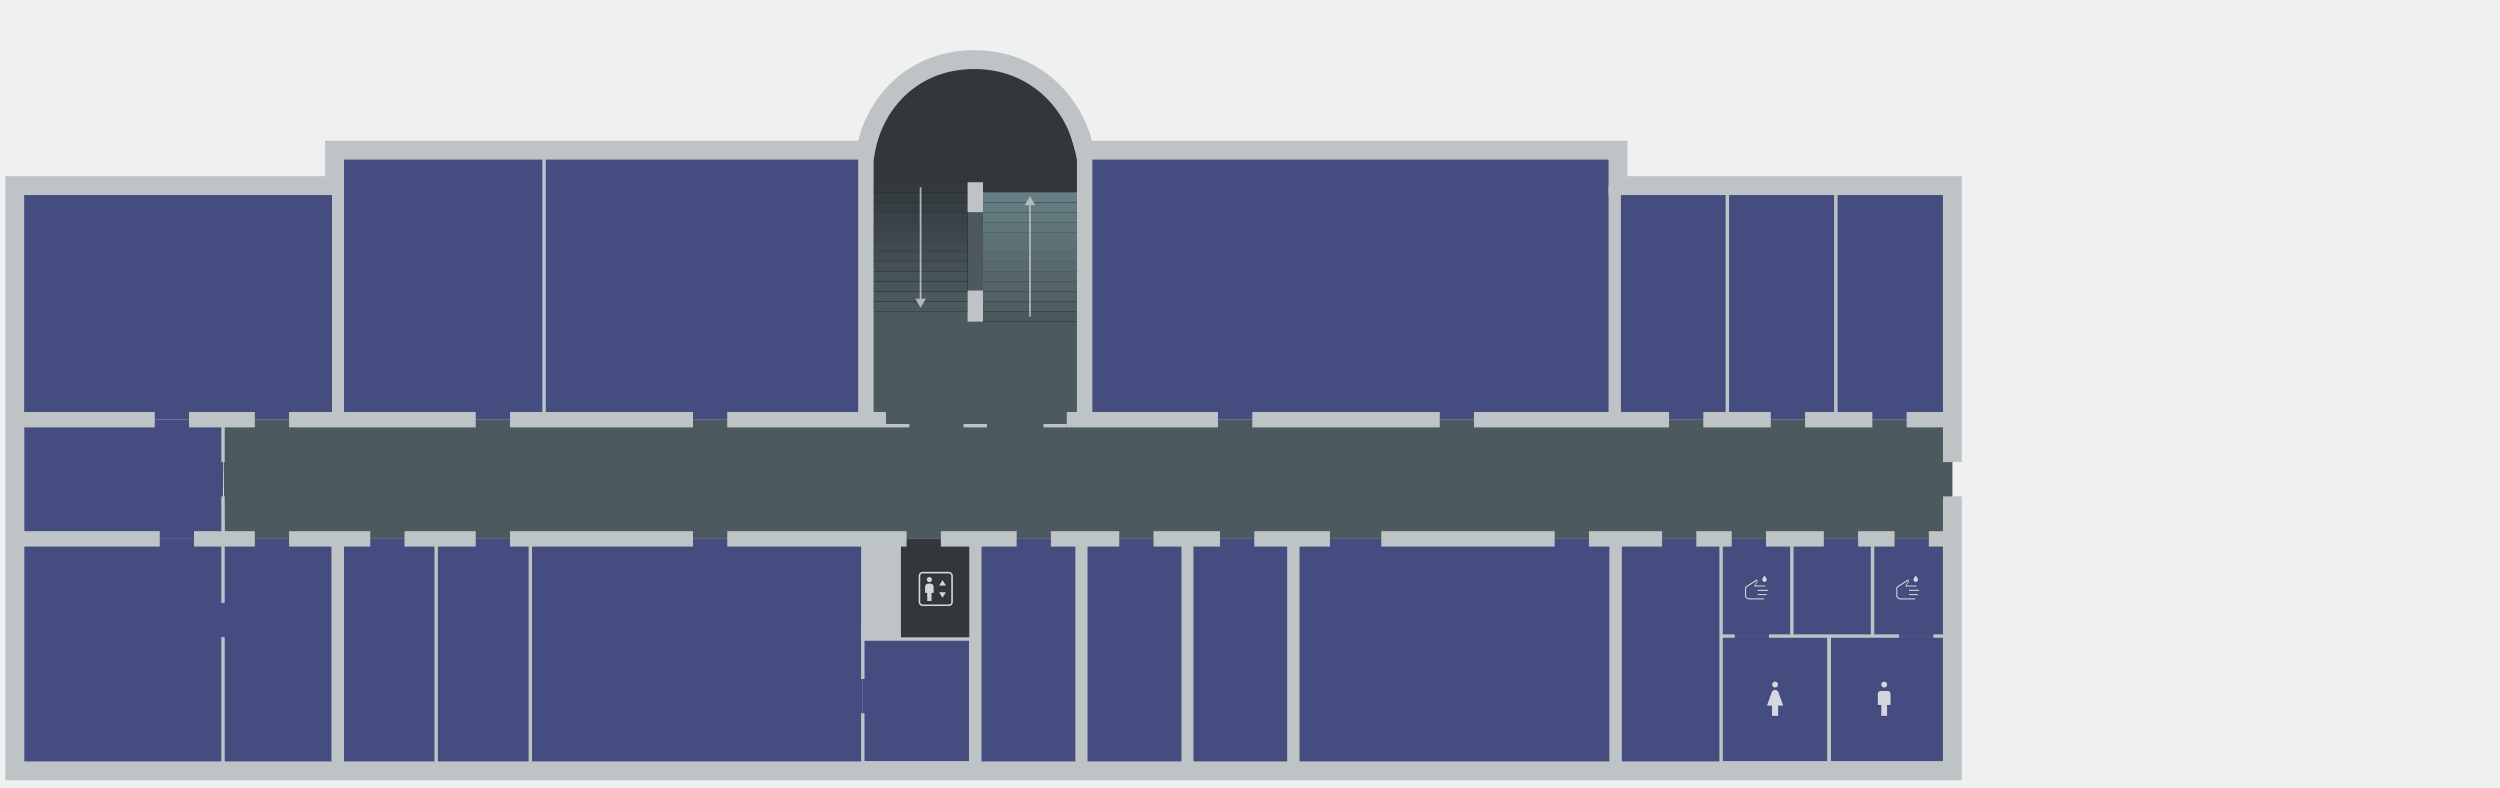
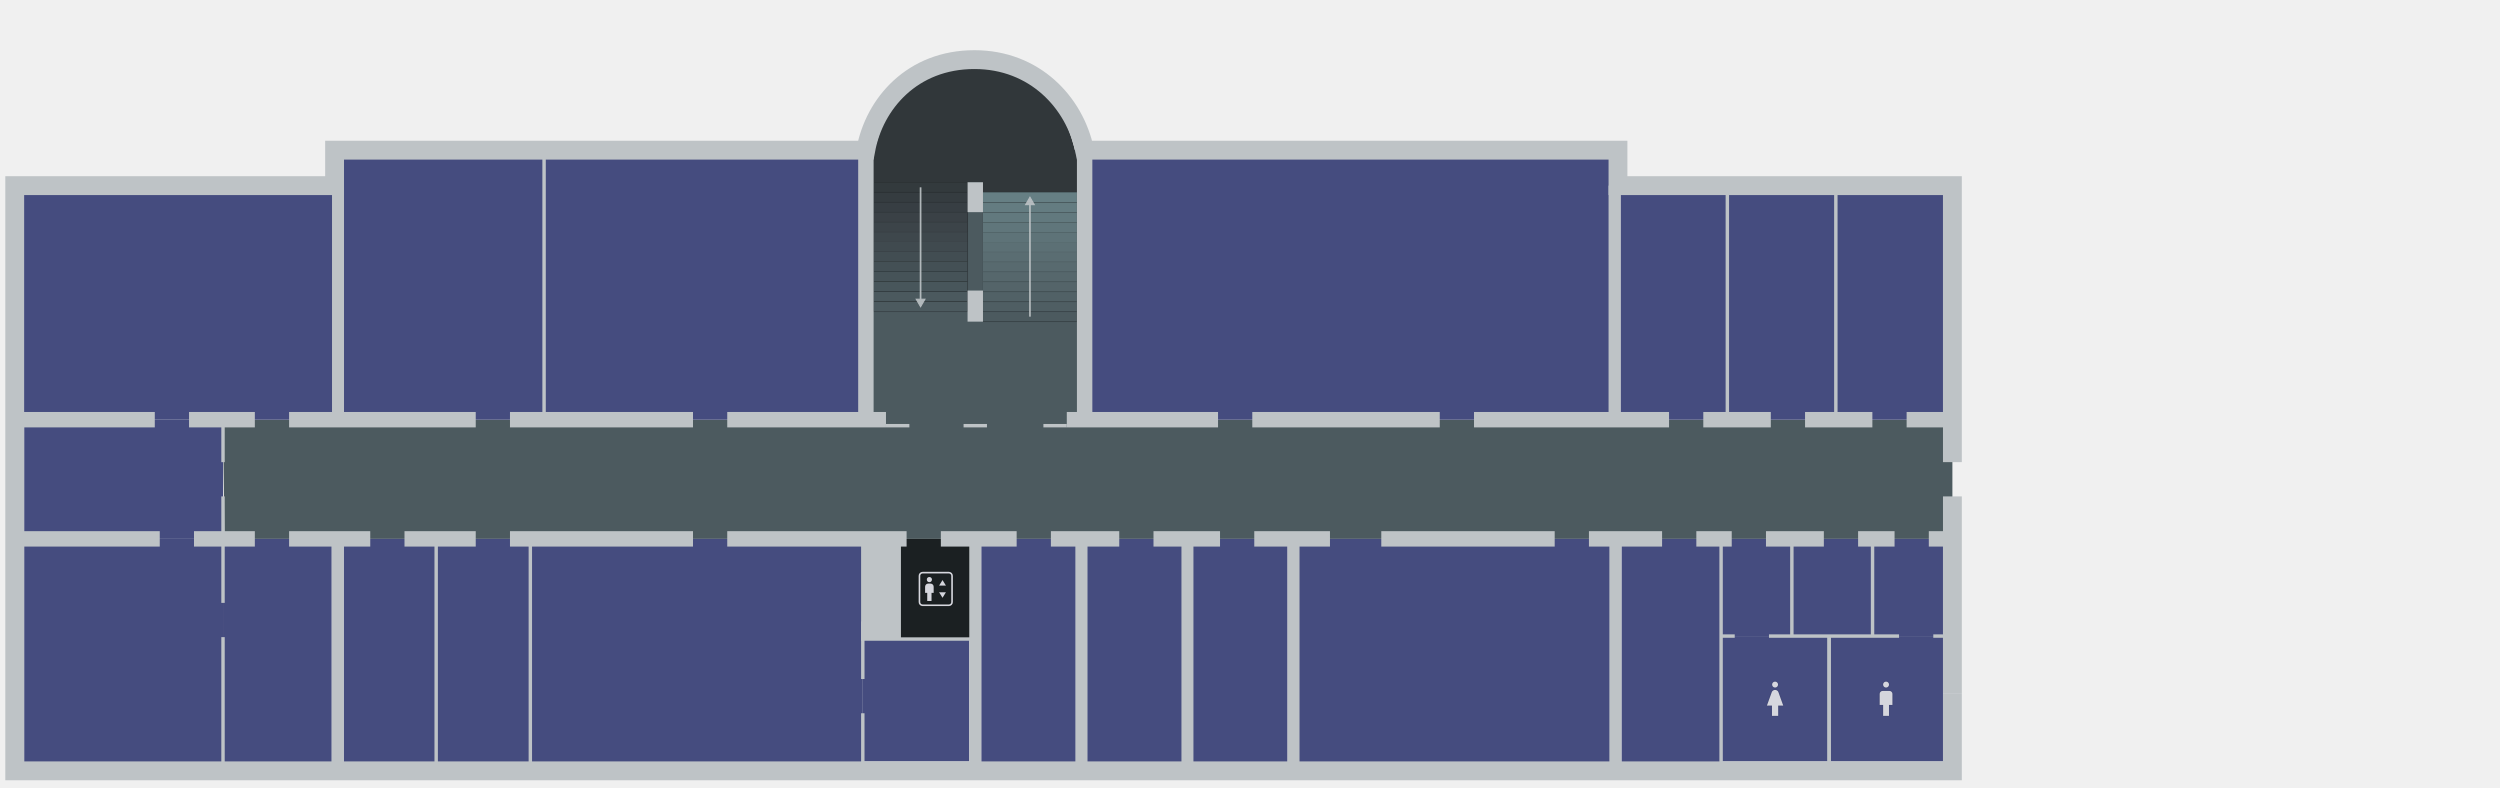
<svg xmlns="http://www.w3.org/2000/svg" width="7300" height="2300" viewBox="0 0 7300 2300" version="1.1" id="svg1" xml:space="preserve">
  <defs id="defs1">
    <linearGradient id="swatch446">
      <stop style="stop-color:#4c5a5f;stop-opacity:1" offset="0" id="stop446" />
    </linearGradient>
    <marker style="overflow:visible" id="Triangle" refX="0" refY="0" orient="auto-start-reverse" markerWidth="1" markerHeight="1" viewBox="0 0 1 1" preserveAspectRatio="xMidYMid">
      <path transform="scale(0.5)" style="fill:context-stroke;fill-rule:evenodd;stroke:context-stroke;stroke-width:1pt" d="M 5.77,0 -2.88,5 V -5 Z" id="path597" />
    </marker>
    <filter style="color-interpolation-filters:sRGB" id="filter15" x="-0.151" y="-0.072" width="1.302" height="1.144">
      <feFlood result="flood" flood-opacity="0.396" flood-color="rgb(0,0,0)" id="feFlood13" />
      <feGaussianBlur result="blur" in="SourceGraphic" stdDeviation="3" id="feGaussianBlur13" />
      <feOffset result="offset" in="blur" dx="0" dy="0" id="feOffset13" />
      <feComposite result="comp1" operator="in" in="flood" in2="offset" id="feComposite14" />
      <feComposite result="comp2" operator="over" in="SourceGraphic" in2="comp1" id="feComposite15" />
    </filter>
    <filter style="color-interpolation-filters:sRGB" id="filter17" x="-0.193" y="-0.072" width="1.386" height="1.144">
      <feFlood result="flood" flood-opacity="0.396" flood-color="rgb(0,0,0)" id="feFlood15" />
      <feGaussianBlur result="blur" in="SourceGraphic" stdDeviation="3" id="feGaussianBlur15" />
      <feOffset result="offset" in="blur" dx="0" dy="0" id="feOffset15" />
      <feComposite result="comp1" operator="in" in="flood" in2="offset" id="feComposite16" />
      <feComposite result="comp2" operator="over" in="SourceGraphic" in2="comp1" id="feComposite17" />
    </filter>
-     <filter style="color-interpolation-filters:sRGB" id="filter19" x="-0.107" y="-0.103" width="1.214" height="1.206">
-       <feFlood result="flood" flood-opacity="0.396" flood-color="rgb(0,0,0)" id="feFlood17" />
-       <feGaussianBlur result="blur" in="SourceGraphic" stdDeviation="3" id="feGaussianBlur17" />
-       <feOffset result="offset" in="blur" dx="0" dy="0" id="feOffset17" />
-       <feComposite result="comp1" operator="in" in="flood" in2="offset" id="feComposite18" />
-       <feComposite result="comp2" operator="over" in="SourceGraphic" in2="comp1" id="feComposite19" />
-     </filter>
    <filter style="color-interpolation-filters:sRGB" id="filter65" x="-0.101" y="-0.101" width="1.202" height="1.202">
      <feFlood result="flood" flood-opacity="0.396" flood-color="rgb(0,0,0)" id="feFlood64" />
      <feGaussianBlur result="blur" in="SourceGraphic" stdDeviation="3" id="feGaussianBlur64" />
      <feOffset result="offset" in="blur" dx="0" dy="0" id="feOffset64" />
      <feComposite result="comp1" operator="in" in="flood" in2="offset" id="feComposite64" />
      <feComposite result="comp2" operator="over" in="SourceGraphic" in2="comp1" id="feComposite65" />
    </filter>
    <filter style="color-interpolation-filters:sRGB" id="filter612" x="-0.017" y="-0.165" width="1.035" height="1.33">
      <feFlood result="flood" flood-opacity="1" flood-color="rgb(0,0,0)" id="feFlood611" />
      <feGaussianBlur result="blur" in="SourceGraphic" stdDeviation="2" id="feGaussianBlur611" />
      <feOffset result="offset" in="blur" dx="0" dy="0" id="feOffset611" />
      <feComposite result="comp1" operator="in" in="flood" in2="offset" id="feComposite611" />
      <feComposite result="comp2" operator="over" in="SourceGraphic" in2="comp1" id="feComposite612" />
    </filter>
    <filter style="color-interpolation-filters:sRGB" id="filter614" x="-0.017" y="-0.165" width="1.035" height="1.33">
      <feFlood result="flood" flood-opacity="1" flood-color="rgb(0,0,0)" id="feFlood612" />
      <feGaussianBlur result="blur" in="SourceGraphic" stdDeviation="2" id="feGaussianBlur612" />
      <feOffset result="offset" in="blur" dx="0" dy="0" id="feOffset612" />
      <feComposite result="comp1" operator="in" in="flood" in2="offset" id="feComposite613" />
      <feComposite result="comp2" operator="over" in="SourceGraphic" in2="comp1" id="feComposite614" />
    </filter>
    <filter style="color-interpolation-filters:sRGB" id="filter616" x="-0.017" y="-0.165" width="1.035" height="1.33">
      <feFlood result="flood" flood-opacity="1" flood-color="rgb(0,0,0)" id="feFlood614" />
      <feGaussianBlur result="blur" in="SourceGraphic" stdDeviation="2" id="feGaussianBlur614" />
      <feOffset result="offset" in="blur" dx="0" dy="0" id="feOffset614" />
      <feComposite result="comp1" operator="in" in="flood" in2="offset" id="feComposite615" />
      <feComposite result="comp2" operator="over" in="SourceGraphic" in2="comp1" id="feComposite616" />
    </filter>
    <filter style="color-interpolation-filters:sRGB" id="filter618" x="-0.017" y="-0.165" width="1.035" height="1.33">
      <feFlood result="flood" flood-opacity="1" flood-color="rgb(0,0,0)" id="feFlood616" />
      <feGaussianBlur result="blur" in="SourceGraphic" stdDeviation="2" id="feGaussianBlur616" />
      <feOffset result="offset" in="blur" dx="0" dy="0" id="feOffset616" />
      <feComposite result="comp1" operator="in" in="flood" in2="offset" id="feComposite617" />
      <feComposite result="comp2" operator="over" in="SourceGraphic" in2="comp1" id="feComposite618" />
    </filter>
    <filter style="color-interpolation-filters:sRGB" id="filter620" x="-0.017" y="-0.165" width="1.035" height="1.33">
      <feFlood result="flood" flood-opacity="1" flood-color="rgb(0,0,0)" id="feFlood618" />
      <feGaussianBlur result="blur" in="SourceGraphic" stdDeviation="2" id="feGaussianBlur618" />
      <feOffset result="offset" in="blur" dx="0" dy="0" id="feOffset618" />
      <feComposite result="comp1" operator="in" in="flood" in2="offset" id="feComposite619" />
      <feComposite result="comp2" operator="over" in="SourceGraphic" in2="comp1" id="feComposite620" />
    </filter>
    <filter style="color-interpolation-filters:sRGB" id="filter622" x="-0.017" y="-0.165" width="1.035" height="1.33">
      <feFlood result="flood" flood-opacity="1" flood-color="rgb(0,0,0)" id="feFlood620" />
      <feGaussianBlur result="blur" in="SourceGraphic" stdDeviation="2" id="feGaussianBlur620" />
      <feOffset result="offset" in="blur" dx="0" dy="0" id="feOffset620" />
      <feComposite result="comp1" operator="in" in="flood" in2="offset" id="feComposite621" />
      <feComposite result="comp2" operator="over" in="SourceGraphic" in2="comp1" id="feComposite622" />
    </filter>
    <filter style="color-interpolation-filters:sRGB" id="filter624" x="-0.017" y="-0.165" width="1.035" height="1.33">
      <feFlood result="flood" flood-opacity="1" flood-color="rgb(0,0,0)" id="feFlood622" />
      <feGaussianBlur result="blur" in="SourceGraphic" stdDeviation="2" id="feGaussianBlur622" />
      <feOffset result="offset" in="blur" dx="0" dy="0" id="feOffset622" />
      <feComposite result="comp1" operator="in" in="flood" in2="offset" id="feComposite623" />
      <feComposite result="comp2" operator="over" in="SourceGraphic" in2="comp1" id="feComposite624" />
    </filter>
    <filter style="color-interpolation-filters:sRGB" id="filter626" x="-0.017" y="-0.165" width="1.035" height="1.33">
      <feFlood result="flood" flood-opacity="1" flood-color="rgb(0,0,0)" id="feFlood624" />
      <feGaussianBlur result="blur" in="SourceGraphic" stdDeviation="2" id="feGaussianBlur624" />
      <feOffset result="offset" in="blur" dx="0" dy="0" id="feOffset624" />
      <feComposite result="comp1" operator="in" in="flood" in2="offset" id="feComposite625" />
      <feComposite result="comp2" operator="over" in="SourceGraphic" in2="comp1" id="feComposite626" />
    </filter>
    <filter style="color-interpolation-filters:sRGB" id="filter628" x="-0.017" y="-0.165" width="1.035" height="1.33">
      <feFlood result="flood" flood-opacity="1" flood-color="rgb(0,0,0)" id="feFlood626" />
      <feGaussianBlur result="blur" in="SourceGraphic" stdDeviation="2" id="feGaussianBlur626" />
      <feOffset result="offset" in="blur" dx="0" dy="0" id="feOffset626" />
      <feComposite result="comp1" operator="in" in="flood" in2="offset" id="feComposite627" />
      <feComposite result="comp2" operator="over" in="SourceGraphic" in2="comp1" id="feComposite628" />
    </filter>
    <filter style="color-interpolation-filters:sRGB" id="filter630" x="-0.017" y="-0.165" width="1.035" height="1.33">
      <feFlood result="flood" flood-opacity="1" flood-color="rgb(0,0,0)" id="feFlood628" />
      <feGaussianBlur result="blur" in="SourceGraphic" stdDeviation="2" id="feGaussianBlur628" />
      <feOffset result="offset" in="blur" dx="0" dy="0" id="feOffset628" />
      <feComposite result="comp1" operator="in" in="flood" in2="offset" id="feComposite629" />
      <feComposite result="comp2" operator="over" in="SourceGraphic" in2="comp1" id="feComposite630" />
    </filter>
    <filter style="color-interpolation-filters:sRGB" id="filter632" x="-0.017" y="-0.165" width="1.035" height="1.33">
      <feFlood result="flood" flood-opacity="1" flood-color="rgb(0,0,0)" id="feFlood630" />
      <feGaussianBlur result="blur" in="SourceGraphic" stdDeviation="2" id="feGaussianBlur630" />
      <feOffset result="offset" in="blur" dx="0" dy="0" id="feOffset630" />
      <feComposite result="comp1" operator="in" in="flood" in2="offset" id="feComposite631" />
      <feComposite result="comp2" operator="over" in="SourceGraphic" in2="comp1" id="feComposite632" />
    </filter>
    <filter style="color-interpolation-filters:sRGB" id="filter634" x="-0.017" y="-0.165" width="1.035" height="1.33">
      <feFlood result="flood" flood-opacity="1" flood-color="rgb(0,0,0)" id="feFlood632" />
      <feGaussianBlur result="blur" in="SourceGraphic" stdDeviation="2" id="feGaussianBlur632" />
      <feOffset result="offset" in="blur" dx="0" dy="0" id="feOffset632" />
      <feComposite result="comp1" operator="in" in="flood" in2="offset" id="feComposite633" />
      <feComposite result="comp2" operator="over" in="SourceGraphic" in2="comp1" id="feComposite634" />
    </filter>
    <filter style="color-interpolation-filters:sRGB" id="filter636" x="-0.017" y="-0.165" width="1.035" height="1.33">
      <feFlood result="flood" flood-opacity="1" flood-color="rgb(0,0,0)" id="feFlood634" />
      <feGaussianBlur result="blur" in="SourceGraphic" stdDeviation="2" id="feGaussianBlur634" />
      <feOffset result="offset" in="blur" dx="0" dy="0" id="feOffset634" />
      <feComposite result="comp1" operator="in" in="flood" in2="offset" id="feComposite635" />
      <feComposite result="comp2" operator="over" in="SourceGraphic" in2="comp1" id="feComposite636" />
    </filter>
    <filter style="color-interpolation-filters:sRGB" id="filter661" x="-0.017" y="-0.165" width="1.035" height="1.33">
      <feFlood result="flood" flood-opacity="1" flood-color="rgb(0,0,0)" id="feFlood660" />
      <feGaussianBlur result="blur" in="SourceGraphic" stdDeviation="2" id="feGaussianBlur660" />
      <feOffset result="offset" in="blur" dx="0" dy="0" id="feOffset660" />
      <feComposite result="comp1" operator="in" in="flood" in2="offset" id="feComposite660" />
      <feComposite result="comp2" operator="over" in="SourceGraphic" in2="comp1" id="feComposite661" />
    </filter>
    <filter style="color-interpolation-filters:sRGB" id="filter663" x="-0.017" y="-0.165" width="1.035" height="1.33">
      <feFlood result="flood" flood-opacity="1" flood-color="rgb(0,0,0)" id="feFlood661" />
      <feGaussianBlur result="blur" in="SourceGraphic" stdDeviation="2" id="feGaussianBlur661" />
      <feOffset result="offset" in="blur" dx="0" dy="0" id="feOffset661" />
      <feComposite result="comp1" operator="in" in="flood" in2="offset" id="feComposite662" />
      <feComposite result="comp2" operator="over" in="SourceGraphic" in2="comp1" id="feComposite663" />
    </filter>
    <filter style="color-interpolation-filters:sRGB" id="filter665" x="-0.017" y="-0.165" width="1.035" height="1.33">
      <feFlood result="flood" flood-opacity="1" flood-color="rgb(0,0,0)" id="feFlood663" />
      <feGaussianBlur result="blur" in="SourceGraphic" stdDeviation="2" id="feGaussianBlur663" />
      <feOffset result="offset" in="blur" dx="0" dy="0" id="feOffset663" />
      <feComposite result="comp1" operator="in" in="flood" in2="offset" id="feComposite664" />
      <feComposite result="comp2" operator="over" in="SourceGraphic" in2="comp1" id="feComposite665" />
    </filter>
    <filter style="color-interpolation-filters:sRGB" id="filter667" x="-0.017" y="-0.165" width="1.035" height="1.33">
      <feFlood result="flood" flood-opacity="1" flood-color="rgb(0,0,0)" id="feFlood665" />
      <feGaussianBlur result="blur" in="SourceGraphic" stdDeviation="2" id="feGaussianBlur665" />
      <feOffset result="offset" in="blur" dx="0" dy="0" id="feOffset665" />
      <feComposite result="comp1" operator="in" in="flood" in2="offset" id="feComposite666" />
      <feComposite result="comp2" operator="over" in="SourceGraphic" in2="comp1" id="feComposite667" />
    </filter>
    <filter style="color-interpolation-filters:sRGB" id="filter669" x="-0.017" y="-0.165" width="1.035" height="1.33">
      <feFlood result="flood" flood-opacity="1" flood-color="rgb(0,0,0)" id="feFlood667" />
      <feGaussianBlur result="blur" in="SourceGraphic" stdDeviation="2" id="feGaussianBlur667" />
      <feOffset result="offset" in="blur" dx="0" dy="0" id="feOffset667" />
      <feComposite result="comp1" operator="in" in="flood" in2="offset" id="feComposite668" />
      <feComposite result="comp2" operator="over" in="SourceGraphic" in2="comp1" id="feComposite669" />
    </filter>
    <filter style="color-interpolation-filters:sRGB" id="filter671" x="-0.017" y="-0.165" width="1.035" height="1.33">
      <feFlood result="flood" flood-opacity="1" flood-color="rgb(0,0,0)" id="feFlood669" />
      <feGaussianBlur result="blur" in="SourceGraphic" stdDeviation="2" id="feGaussianBlur669" />
      <feOffset result="offset" in="blur" dx="0" dy="0" id="feOffset669" />
      <feComposite result="comp1" operator="in" in="flood" in2="offset" id="feComposite670" />
      <feComposite result="comp2" operator="over" in="SourceGraphic" in2="comp1" id="feComposite671" />
    </filter>
    <filter style="color-interpolation-filters:sRGB" id="filter673" x="-0.017" y="-0.165" width="1.035" height="1.33">
      <feFlood result="flood" flood-opacity="1" flood-color="rgb(0,0,0)" id="feFlood671" />
      <feGaussianBlur result="blur" in="SourceGraphic" stdDeviation="2" id="feGaussianBlur671" />
      <feOffset result="offset" in="blur" dx="0" dy="0" id="feOffset671" />
      <feComposite result="comp1" operator="in" in="flood" in2="offset" id="feComposite672" />
      <feComposite result="comp2" operator="over" in="SourceGraphic" in2="comp1" id="feComposite673" />
    </filter>
    <filter style="color-interpolation-filters:sRGB" id="filter675" x="-0.017" y="-0.165" width="1.035" height="1.33">
      <feFlood result="flood" flood-opacity="1" flood-color="rgb(0,0,0)" id="feFlood673" />
      <feGaussianBlur result="blur" in="SourceGraphic" stdDeviation="2" id="feGaussianBlur673" />
      <feOffset result="offset" in="blur" dx="0" dy="0" id="feOffset673" />
      <feComposite result="comp1" operator="in" in="flood" in2="offset" id="feComposite674" />
      <feComposite result="comp2" operator="over" in="SourceGraphic" in2="comp1" id="feComposite675" />
    </filter>
    <filter style="color-interpolation-filters:sRGB" id="filter677" x="-0.017" y="-0.165" width="1.035" height="1.33">
      <feFlood result="flood" flood-opacity="1" flood-color="rgb(0,0,0)" id="feFlood675" />
      <feGaussianBlur result="blur" in="SourceGraphic" stdDeviation="2" id="feGaussianBlur675" />
      <feOffset result="offset" in="blur" dx="0" dy="0" id="feOffset675" />
      <feComposite result="comp1" operator="in" in="flood" in2="offset" id="feComposite676" />
      <feComposite result="comp2" operator="over" in="SourceGraphic" in2="comp1" id="feComposite677" />
    </filter>
    <filter style="color-interpolation-filters:sRGB" id="filter679" x="-0.017" y="-0.165" width="1.035" height="1.33">
      <feFlood result="flood" flood-opacity="1" flood-color="rgb(0,0,0)" id="feFlood677" />
      <feGaussianBlur result="blur" in="SourceGraphic" stdDeviation="2" id="feGaussianBlur677" />
      <feOffset result="offset" in="blur" dx="0" dy="0" id="feOffset677" />
      <feComposite result="comp1" operator="in" in="flood" in2="offset" id="feComposite678" />
      <feComposite result="comp2" operator="over" in="SourceGraphic" in2="comp1" id="feComposite679" />
    </filter>
    <filter style="color-interpolation-filters:sRGB" id="filter681" x="-0.017" y="-0.165" width="1.035" height="1.33">
      <feFlood result="flood" flood-opacity="1" flood-color="rgb(0,0,0)" id="feFlood679" />
      <feGaussianBlur result="blur" in="SourceGraphic" stdDeviation="2" id="feGaussianBlur679" />
      <feOffset result="offset" in="blur" dx="0" dy="0" id="feOffset679" />
      <feComposite result="comp1" operator="in" in="flood" in2="offset" id="feComposite680" />
      <feComposite result="comp2" operator="over" in="SourceGraphic" in2="comp1" id="feComposite681" />
    </filter>
    <filter style="color-interpolation-filters:sRGB" id="filter182-2" x="-0.103" y="-0.072" width="1.207" height="1.144">
      <feFlood result="flood" flood-opacity="0.396" flood-color="rgb(0,0,0)" id="feFlood181-9" />
      <feGaussianBlur result="blur" in="SourceGraphic" stdDeviation="3" id="feGaussianBlur181-8" />
      <feOffset result="offset" in="blur" dx="0" dy="0" id="feOffset181-4" />
      <feComposite result="comp1" operator="in" in="flood" in2="offset" id="feComposite181-5" />
      <feComposite result="comp2" operator="over" in="SourceGraphic" in2="comp1" id="feComposite182-1" />
    </filter>
  </defs>
  <g id="floor_3" transform="matrix(40.99417,0,0,40.99417,1.00188,-9610.757)" style="display:inline">
    <path style="font-variation-settings:'wdth' 70,'wght' 600;display:inline;fill:#4c5a5f;fill-opacity:1;stroke:none;stroke-width:.488" d="m 15.861,264.337 h 45.792 v -19.149 l 15.581,-0.049 v 19.198 h 61.81 l 1e-5,8.489 H 15.961 Z" id="path430" />
    <g id="rooms_3" style="display:inline" transform="matrix(0.02439371,0,0,0.02439371,-0.02443957,255.9871)">
-       <rect style="font-variation-settings:'wdth' 70,'wght' 600;mix-blend-mode:normal;fill:#31373a;fill-opacity:1;stroke:none;stroke-width:10.017;stroke-linecap:butt;stroke-linejoin:miter;stroke-dasharray:none;stroke-opacity:1" id="rect276" width="205" height="292.5" x="2629.906" y="690.28" />
-       <rect style="font-variation-settings:'wdth' 70,'wght' 600;display:inline;fill:#454c7f;fill-opacity:1;stroke-width:214.087;stroke-dasharray:none" id="3_wash_woman" width="206.647" height="283.836" x="5025.605" y="690.28" />
-       <rect style="font-variation-settings:'wdth' 70,'wght' 600;display:inline;fill:#454c7f;fill-opacity:1;stroke-width:213.57;stroke-dasharray:none" id="3_wash_man" width="205.651" height="283.836" x="5467.849" y="690.28" />
-       <rect style="font-variation-settings:'wdth' 70,'wght' 600;display:inline;fill:#454c7f;fill-opacity:1;stroke-width:308.334;stroke-dasharray:none" id="3_toilet_man" width="332.437" height="365.978" x="5341.062" y="974.116" />
-       <rect style="font-variation-settings:'wdth' 70,'wght' 600;display:inline;fill:#454c7f;fill-opacity:1;stroke-width:300.461;stroke-dasharray:none" id="3_toilet_woman" width="315.676" height="365.978" x="5025.386" y="974.116" />
+       <rect style="font-variation-settings:'wdth' 70,'wght' 600;mix-blend-mode:normal;fill:#1b2022;fill-opacity:1;stroke:none;stroke-width:10.017;stroke-linecap:butt;stroke-linejoin:miter;stroke-dasharray:none;stroke-opacity:1" id="rect276" width="205" height="292.5" x="2629.906" y="690.28" />
+       <rect style="font-variation-settings:'wdth' 70,'wght' 600;display:inline;fill:#454c7f;fill-opacity:1;stroke-width:214.087;stroke-dasharray:none" id="GU307" width="206.647" height="283.836" x="5025.605" y="690.28" />
+       <rect style="font-variation-settings:'wdth' 70,'wght' 600;display:inline;fill:#454c7f;fill-opacity:1;stroke-width:213.57;stroke-dasharray:none" id="GU305" width="205.651" height="283.836" x="5467.849" y="690.28" />
+       <rect style="font-variation-settings:'wdth' 70,'wght' 600;display:inline;fill:#454c7f;fill-opacity:1;stroke-width:308.334;stroke-dasharray:none" id="GU305_A" width="332.437" height="365.978" x="5341.062" y="974.116" />
+       <rect style="font-variation-settings:'wdth' 70,'wght' 600;display:inline;fill:#454c7f;fill-opacity:1;stroke-width:300.461;stroke-dasharray:none" id="GU307_A" width="315.676" height="365.978" x="5025.386" y="974.116" />
      <rect style="font-variation-settings:'wdth' 70,'wght' 600;display:inline;fill:#454c7f;fill-opacity:1;stroke-width:975.496;stroke-dasharray:none" id="GU301" width="1547.352" height="787" x="3167.152" y="-444.72" />
      <rect style="font-variation-settings:'wdth' 70,'wght' 600;display:inline;fill:#454c7f;fill-opacity:1;stroke-width:408.104;stroke-dasharray:none" id="GU302" width="311.829" height="683.5" x="4732.008" y="-341.22" />
      <rect style="font-variation-settings:'wdth' 70,'wght' 600;display:inline;fill:#454c7f;fill-opacity:1;stroke-width:411.363;stroke-dasharray:none" id="GU303" width="316.828" height="683.5" x="5043.84" y="-341.22" />
      <rect style="font-variation-settings:'wdth' 70,'wght' 600;display:inline;fill:#454c7f;fill-opacity:1;stroke-width:408.758;stroke-dasharray:none" id="GU304" width="312.828" height="683.5" x="5360.671" y="-341.22" />
      <rect style="font-variation-settings:'wdth' 70,'wght' 600;display:inline;fill:#454c7f;fill-opacity:1;stroke-width:228.589;stroke-dasharray:none" id="GU306" width="235.597" height="283.836" x="5232.252" y="690.28" />
      <rect style="font-variation-settings:'wdth' 70,'wght' 600;display:inline;fill:#454c7f;fill-opacity:1;stroke-width:392.931;stroke-dasharray:none" id="GU308" width="290.775" height="679.5" x="4734.829" y="690.28" />
      <rect style="font-variation-settings:'wdth' 70,'wght' 600;display:inline;fill:#454c7f;fill-opacity:1;stroke-width:705.246;stroke-dasharray:none" id="GU309" width="939.745" height="677.314" x="3777.121" y="690.28" />
      <rect style="font-variation-settings:'wdth' 70,'wght' 600;display:inline;fill:#454c7f;fill-opacity:1;stroke-width:383.851;stroke-dasharray:none" id="GU310" width="278.389" height="677.314" x="3481.232" y="690.28" />
      <rect style="font-variation-settings:'wdth' 70,'wght' 600;display:inline;fill:#454c7f;fill-opacity:1;stroke-width:402.749;stroke-dasharray:none" id="GU311" width="306.476" height="677.314" x="3174.756" y="690.28" />
      <rect style="font-variation-settings:'wdth' 70,'wght' 600;display:inline;fill:#454c7f;fill-opacity:1;stroke-width:404.716;stroke-dasharray:none" id="GU312" width="309.476" height="677.314" x="2865.28" y="690.28" />
      <rect style="font-variation-settings:'wdth' 70,'wght' 600;display:inline;fill:#454c7f;fill-opacity:1;stroke-width:717.97;stroke-dasharray:none" id="GU313" width="970.826" height="679.5" x="1548.581" y="690.28" />
      <rect style="font-variation-settings:'wdth' 70,'wght' 600;display:inline;fill:#454c7f;fill-opacity:1;stroke-width:294.619;stroke-dasharray:none" id="GU313_A" width="310.874" height="357.317" x="2519.407" y="982.78" />
      <rect style="font-variation-settings:'wdth' 70,'wght' 600;display:inline;fill:#454c7f;fill-opacity:1;stroke-width:382.092;stroke-dasharray:none" id="GU314" width="274.957" height="679.5" x="1273.636" y="690.28" />
      <rect style="font-variation-settings:'wdth' 70,'wght' 600;display:inline;fill:#454c7f;fill-opacity:1;stroke-width:378.637;stroke-dasharray:none" id="GU315" width="270.008" height="679.5" x="1003.629" y="690.28" />
      <rect style="font-variation-settings:'wdth' 70,'wght' 600;display:inline;fill:#454c7f;fill-opacity:1;stroke-width:410.531;stroke-dasharray:none" id="GU316" width="317.408" height="679.5" x="651.22" y="690.28" />
      <rect style="font-variation-settings:'wdth' 70,'wght' 600;display:inline;fill:#454c7f;fill-opacity:1;stroke-width:397.39;stroke-dasharray:none" id="GU317" width="580.723" height="348" x="70.498" y="342.28" />
      <rect style="font-variation-settings:'wdth' 70,'wght' 600;display:inline;fill:#454c7f;fill-opacity:1;stroke-width:555.293;stroke-dasharray:none" id="GU317_A" width="580.723" height="679.5" x="70.498" y="690.28" />
      <rect style="font-variation-settings:'wdth' 70,'wght' 600;display:inline;fill:#454c7f;fill-opacity:1;stroke-width:710.07;stroke-dasharray:none" id="GU317_B" width="944" height="683.5" x="43" y="-341.22" />
      <rect style="font-variation-settings:'wdth' 70,'wght' 600;display:inline;opacity:1;fill:#454c7f;fill-opacity:1;stroke-width:607.541;stroke-dasharray:none" id="GU318" width="601.717" height="785" x="987" y="-442.72" />
      <rect style="font-variation-settings:'wdth' 70,'wght' 600;display:inline;opacity:1;fill:#454c7f;fill-opacity:1;stroke-width:759.19;stroke-dasharray:none" id="GU319" width="939.596" height="785" x="1588.716" y="-442.72" />
    </g>
    <g id="staires_3" transform="matrix(-0.02439371,0,0,-0.02439371,133.4004,264.7323)" style="display:inline">
      <rect style="font-variation-settings:'wdth' 70,'wght' 600;display:inline;fill:#333a3d;fill-opacity:1;stroke-width:8.085;stroke-dasharray:none;filter:url(#filter612)" id="rect307" width="274.372" height="29.064" x="-2918.731" y="-709.452" transform="rotate(180,-8.7495808e-6,8.0668158e-6)" />
      <rect style="font-variation-settings:'wdth' 70,'wght' 600;display:inline;fill:#353c40;fill-opacity:1;stroke-width:8.085;stroke-dasharray:none;filter:url(#filter614)" id="rect308" width="274.372" height="29.064" x="-2918.731" y="-680.388" transform="rotate(180,-8.7495808e-6,8.0668158e-6)" />
      <rect style="font-variation-settings:'wdth' 70,'wght' 600;display:inline;fill:#373e43;fill-opacity:1;stroke-width:8.085;stroke-dasharray:none;filter:url(#filter616)" id="rect309" width="274.372" height="29.064" x="-2918.731" y="-651.323" transform="rotate(180,-8.7495808e-6,8.0668158e-6)" />
      <rect style="font-variation-settings:'wdth' 70,'wght' 600;display:inline;fill:#3a4146;fill-opacity:1;stroke-width:8.085;stroke-dasharray:none;filter:url(#filter618)" id="rect310" width="274.372" height="29.064" x="-2918.731" y="-622.259" transform="rotate(180,-8.7495808e-6,8.0668158e-6)" />
      <rect style="font-variation-settings:'wdth' 70,'wght' 600;display:inline;fill:#3c4449;fill-opacity:1;stroke-width:8.085;stroke-dasharray:none;filter:url(#filter620)" id="rect311" width="274.372" height="29.064" x="-2918.731" y="-593.195" transform="rotate(180,-8.7495808e-6,8.0668158e-6)" />
      <rect style="font-variation-settings:'wdth' 70,'wght' 600;display:inline;fill:#3e474c;fill-opacity:1;stroke-width:8.085;stroke-dasharray:none;filter:url(#filter622)" id="rect312" width="274.372" height="29.064" x="-2918.731" y="-564.13" transform="rotate(180,-8.7495808e-6,8.0668158e-6)" />
      <rect style="font-variation-settings:'wdth' 70,'wght' 600;display:inline;fill:#404a4f;fill-opacity:1;stroke-width:8.085;stroke-dasharray:none;filter:url(#filter624)" id="rect313" width="274.372" height="29.064" x="-2918.731" y="-535.066" transform="rotate(180,-8.7495808e-6,8.0668158e-6)" />
      <rect style="font-variation-settings:'wdth' 70,'wght' 600;display:inline;fill:#424d52;fill-opacity:1;stroke-width:8.085;stroke-dasharray:none;filter:url(#filter626)" id="rect314" width="274.372" height="29.064" x="-2918.731" y="-506.002" transform="rotate(180,-8.7495808e-6,8.0668158e-6)" />
      <rect style="font-variation-settings:'wdth' 70,'wght' 600;display:inline;fill:#445055;fill-opacity:1;stroke-width:8.085;stroke-dasharray:none;filter:url(#filter628)" id="rect315" width="274.372" height="29.064" x="-2918.731" y="-476.937" transform="rotate(180,-8.7495808e-6,8.0668158e-6)" />
      <rect style="font-variation-settings:'wdth' 70,'wght' 600;display:inline;fill:#465358;fill-opacity:1;stroke-width:8.085;stroke-dasharray:none;filter:url(#filter630)" id="rect316" width="274.372" height="29.064" x="-2918.731" y="-447.873" transform="rotate(180,-8.7495808e-6,8.0668158e-6)" />
      <rect style="font-variation-settings:'wdth' 70,'wght' 600;display:inline;fill:#48565b;fill-opacity:1;stroke-width:8.085;stroke-dasharray:none;filter:url(#filter632)" id="rect317" width="274.372" height="29.064" x="-2918.731" y="-418.808" transform="rotate(180,-8.7495808e-6,8.0668158e-6)" />
      <rect style="font-variation-settings:'wdth' 70,'wght' 600;display:inline;fill:#4b595e;fill-opacity:1;stroke-width:8.085;stroke-dasharray:none;filter:url(#filter634)" id="rect318" width="274.372" height="29.064" x="-2918.731" y="-389.744" transform="rotate(180,-8.7495808e-6,8.0668158e-6)" />
      <rect style="font-variation-settings:'wdth' 70,'wght' 600;display:inline;fill:#4c5a5f;fill-opacity:1;stroke-width:8.085;stroke-dasharray:none;filter:url(#filter636)" id="rect319" width="274.372" height="29.064" x="-2918.731" y="-360.68" transform="scale(-1)" />
      <path style="font-variation-settings:'wdth' 70,'wght' 600;display:inline;fill:#31373a;fill-opacity:1;stroke:none;stroke-width:0;stroke-linecap:butt;stroke-dasharray:none;stroke-opacity:1" d="m 2941.231,709.452 c -60.903,234.251 -60.752,234.045 -218.372,337.296 h -200 C 2351.9,929.875 2351.903,900.811 2302.487,680.388 l 296.872,10e-5 v 29.064 z" id="path319" transform="translate(-4.1749921e-4,-8.386638e-5)" />
      <rect style="font-variation-settings:'wdth' 70,'wght' 600;display:inline;fill:#4c5a5f;fill-opacity:1;stroke-width:8.085;stroke-dasharray:none;filter:url(#filter661)" id="rect320" width="274.372" height="29.064" x="-2599.36" y="-331.615" transform="scale(-1)" />
      <rect style="font-variation-settings:'wdth' 70,'wght' 600;display:inline;fill:#4f5e63;fill-opacity:1;stroke-width:8.085;stroke-dasharray:none;filter:url(#filter663)" id="rect321" width="274.372" height="29.064" x="-2599.36" y="-360.68" transform="scale(-1)" />
      <rect style="font-variation-settings:'wdth' 70,'wght' 600;display:inline;fill:#516166;fill-opacity:1;stroke-width:8.085;stroke-dasharray:none;filter:url(#filter665)" id="rect322" width="274.372" height="29.064" x="-2599.36" y="-389.744" transform="scale(-1)" />
      <rect style="font-variation-settings:'wdth' 70,'wght' 600;display:inline;fill:#546469;fill-opacity:1;stroke-width:8.085;stroke-dasharray:none;filter:url(#filter667)" id="rect323" width="274.372" height="29.064" x="-2599.36" y="-418.808" transform="scale(-1)" />
      <rect style="font-variation-settings:'wdth' 70,'wght' 600;display:inline;fill:#56676c;fill-opacity:1;stroke-width:8.085;stroke-dasharray:none;filter:url(#filter669)" id="rect324" width="274.372" height="29.064" x="-2599.36" y="-447.873" transform="scale(-1)" />
      <rect style="font-variation-settings:'wdth' 70,'wght' 600;display:inline;fill:#586a6f;fill-opacity:1;stroke-width:8.085;stroke-dasharray:none;filter:url(#filter671)" id="rect325" width="274.372" height="29.064" x="-2599.36" y="-476.937" transform="scale(-1)" />
      <rect style="font-variation-settings:'wdth' 70,'wght' 600;display:inline;fill:#5a6d72;fill-opacity:1;stroke-width:8.085;stroke-dasharray:none;filter:url(#filter673)" id="rect326" width="274.372" height="29.064" x="-2599.36" y="-506.002" transform="scale(-1)" />
      <rect style="font-variation-settings:'wdth' 70,'wght' 600;display:inline;fill:#5c7075;fill-opacity:1;stroke-width:8.085;stroke-dasharray:none;filter:url(#filter675)" id="rect327" width="274.372" height="29.064" x="-2599.36" y="-535.066" transform="scale(-1)" />
      <rect style="font-variation-settings:'wdth' 70,'wght' 600;display:inline;fill:#5e7378;fill-opacity:1;stroke-width:8.085;stroke-dasharray:none;filter:url(#filter677)" id="rect328" width="274.372" height="29.064" x="-2599.36" y="-564.13" transform="scale(-1)" />
      <rect style="font-variation-settings:'wdth' 70,'wght' 600;display:inline;fill:#60767b;fill-opacity:1;stroke-width:8.085;stroke-dasharray:none;filter:url(#filter679)" id="rect329" width="274.372" height="29.064" x="-2599.36" y="-593.195" transform="scale(-1)" />
      <rect style="font-variation-settings:'wdth' 70,'wght' 600;display:inline;fill:#62797e;fill-opacity:1;stroke-width:8.085;stroke-dasharray:none;filter:url(#filter681)" id="rect330" width="274.372" height="29.064" x="-2599.36" y="-622.259" transform="scale(-1)" />
      <path style="font-variation-settings:'wdth' 70,'wght' 600;display:inline;opacity:.9;fill:none;fill-opacity:1;stroke:#bec3c6;stroke-width:5;stroke-dasharray:none;stroke-opacity:1;marker-end:url(#Triangle)" d="M 2781.545,694.763 V 360.68" id="path330" />
      <rect style="font-variation-settings:'wdth' 70,'wght' 600;display:inline;fill:#647c81;fill-opacity:1;stroke-width:8.085;stroke-dasharray:none;filter:url(#filter681)" id="rect331" width="274.372" height="29.064" x="-2599.36" y="-622.259" transform="rotate(180,0,14.53217)" />
      <rect style="font-variation-settings:'wdth' 70,'wght' 600;display:inline;fill:#667f84;fill-opacity:1;stroke-width:8.085;stroke-dasharray:none;filter:url(#filter681)" id="rect332" width="274.372" height="29.064" x="-2599.36" y="-622.259" transform="rotate(180,0,29.06433)" />
      <path style="font-variation-settings:'wdth' 70,'wght' 600;display:inline;opacity:.9;fill:none;fill-opacity:1;stroke:#bec3c6;stroke-width:5;stroke-dasharray:none;stroke-opacity:1;marker-end:url(#Triangle)" d="M 2462.173,317.083 V 651.323" id="path332" transform="translate(-4.1749921e-4,-8.386638e-5)" />
    </g>
    <g id="walls_3" transform="matrix(0.02439371,0,0,0.02439371,-0.02443957,244.1995)" style="display:inline">
      <path style="font-variation-settings:'wdth' 70,'wght' 600;fill:none;stroke:#bec3c6;stroke-width:55;stroke-dasharray:none;stroke-opacity:1" d="M 5701,949.5 V 142 h -976.5 v -103.5 H 3167 C 3138.039,-100.684 3021.2,-225.926 2845.53,-225.926 2664.037,-226.034 2553.021,-97.649 2528,38.5 H 977 v 103.5 H 43 V 1850.814 h 5658 v -226.814" id="path333" />
      <path style="font-variation-settings:'wdth' 70,'wght' 600;fill:none;stroke:#bec3c6;stroke-width:45;stroke-linecap:butt;stroke-dasharray:none;stroke-opacity:1" d="M 451.983,1225.5 H 43" id="path335" transform="translate(-1.3713269e-7,-399.9998)" />
      <path style="font-variation-settings:'wdth' 70,'wght' 600;fill:none;stroke:#bec3c6;stroke-width:45;stroke-linecap:butt;stroke-dasharray:none;stroke-opacity:1" d="M 2023.562,825.5 H 1489.143" id="path336" />
      <path style="font-variation-settings:'wdth' 70,'wght' 600;fill:none;stroke:#bec3c6;stroke-width:45;stroke-linecap:butt;stroke-dasharray:none;stroke-opacity:1" d="M 2587.056,1225.5 H 2123.561" id="path338" transform="translate(-1.3713269e-7,-399.9998)" />
      <path style="font-variation-settings:'wdth' 70,'wght' 600;fill:none;stroke:#bec3c6;stroke-width:45;stroke-linecap:butt;stroke-dasharray:none;stroke-opacity:1" d="M 3556.669,1225.5 H 3115.035" id="path339" transform="translate(-1.3713269e-7,-399.9998)" />
      <path style="font-variation-settings:'wdth' 70,'wght' 600;fill:none;stroke:#bec3c6;stroke-width:45;stroke-linecap:butt;stroke-dasharray:none;stroke-opacity:1" d="M 5170.752,825.5 H 4973.629" id="path340" />
      <path style="font-variation-settings:'wdth' 70,'wght' 600;fill:none;stroke:#bec3c6;stroke-width:45;stroke-linecap:butt;stroke-dasharray:none;stroke-opacity:1" d="M 5467.332,825.5 H 5270.752" id="path341" />
      <path style="font-variation-settings:'wdth' 70,'wght' 600;fill:none;stroke:#bec3c6;stroke-width:45;stroke-linecap:butt;stroke-dasharray:none;stroke-opacity:1" d="M 5700.999,1225.5 H 5567.332" id="path342" transform="translate(-1.3713269e-7,-399.9998)" />
      <path style="font-variation-settings:'wdth' 70,'wght' 600;fill:none;stroke:#bec3c6;stroke-width:45;stroke-linecap:butt;stroke-dasharray:none;stroke-opacity:1" d="M 466.483,1573.5 H 43" id="path343" transform="translate(-1.3713269e-7,-399.9998)" />
      <path style="font-variation-settings:'wdth' 70,'wght' 600;fill:none;stroke:#bec3c6;stroke-width:45;stroke-linecap:butt;stroke-dasharray:none;stroke-opacity:1" d="M 1081.129,1573.5 H 844.129" id="path344" transform="translate(-1.3713269e-7,-399.9998)" />
      <path style="font-variation-settings:'wdth' 70,'wght' 600;fill:none;stroke:#bec3c6;stroke-width:45;stroke-linecap:butt;stroke-dasharray:none;stroke-opacity:1" d="M 2023.562,1573.5 H 1489.143" id="path345" transform="translate(-1.3713269e-7,-399.9998)" />
      <path style="font-variation-settings:'wdth' 70,'wght' 600;fill:none;stroke:#bec3c6;stroke-width:45;stroke-linecap:butt;stroke-dasharray:none;stroke-opacity:1" d="m 2968.612,1573.5 h -221.342" id="path346" transform="translate(-1.3713269e-7,-399.9998)" />
      <path style="font-variation-settings:'wdth' 70,'wght' 600;fill:none;stroke:#bec3c6;stroke-width:45;stroke-linecap:butt;stroke-dasharray:none;stroke-opacity:1" d="M 4539.695,1173.5 H 4033.349" id="path348" />
      <path style="font-variation-settings:'wdth' 70,'wght' 600;fill:none;stroke:#bec3c6;stroke-width:45;stroke-linecap:butt;stroke-dasharray:none;stroke-opacity:1" d="M 5532.116,1573.5 H 5425.641" id="path349" transform="translate(-1.3713269e-7,-399.9998)" />
      <path style="font-variation-settings:'wdth' 70,'wght' 600;fill:none;stroke:#bec3c6;stroke-width:45;stroke-linecap:butt;stroke-dasharray:none;stroke-opacity:1" d="m 5701,1573.5 h -68.884" id="path350" transform="translate(-1.3713269e-7,-399.9998)" />
      <path style="font-variation-settings:'wdth' 70,'wght' 600;fill:none;stroke:#bec3c6;stroke-width:45;stroke-linecap:butt;stroke-dasharray:none;stroke-opacity:1" d="m 5325.641,1573.5 h -169" id="path351" transform="translate(-1.3713269e-7,-399.9998)" />
      <path style="font-variation-settings:'wdth' 70,'wght' 600;fill:none;stroke:#bec3c6;stroke-width:45;stroke-linecap:butt;stroke-dasharray:none;stroke-opacity:1" d="M 5056.641,1573.5 H 4953.297" id="path352" transform="translate(-1.3713269e-7,-399.9998)" />
      <path style="font-variation-settings:'wdth' 70,'wght' 600;fill:none;stroke:#bec3c6;stroke-width:45;stroke-linecap:butt;stroke-dasharray:none;stroke-opacity:1" d="M 2647.27,1573.5 H 2123.561" id="path353" transform="translate(-1.3713269e-7,-399.9998)" />
      <path style="font-variation-settings:'wdth' 70,'wght' 600;fill:none;stroke:#bec3c6;stroke-width:35;stroke-linecap:butt;stroke-dasharray:none;stroke-opacity:1" d="M 987,146 V 825.5" id="path357" />
      <path style="font-variation-settings:'wdth' 70,'wght' 600;fill:none;stroke:#bec3c6;stroke-width:35;stroke-linecap:butt;stroke-dasharray:none;stroke-opacity:1" d="M 4714.504,142 V 821.5" id="path358" />
      <path style="font-variation-settings:'wdth' 70,'wght' 600;fill:none;stroke:#bec3c6;stroke-width:35;stroke-linecap:butt;stroke-dasharray:none;stroke-opacity:1" d="m 986.191,1173.5 v 679.5" id="path359" />
      <path style="font-variation-settings:'wdth' 70,'wght' 600;fill:none;stroke:#bec3c6;stroke-width:35;stroke-linecap:butt;stroke-dasharray:none;stroke-opacity:1" d="m 3157.561,1173.5 v 679.5" id="path360" />
      <path style="font-variation-settings:'wdth' 70,'wght' 600;fill:none;stroke:#bec3c6;stroke-width:35;stroke-linecap:butt;stroke-dasharray:none;stroke-opacity:1" d="m 2847.78,1171.314 v 679.5" id="path361" />
      <path style="font-variation-settings:'wdth' 70,'wght' 600;fill:none;stroke:#bec3c6;stroke-width:35;stroke-linecap:butt;stroke-dasharray:none;stroke-opacity:1" d="m 3777.121,1173.5 v 679.5" id="path362" />
      <path style="font-variation-settings:'wdth' 70,'wght' 600;fill:none;stroke:#bec3c6;stroke-width:35;stroke-linecap:butt;stroke-dasharray:none;stroke-opacity:1" d="m 4716.866,1173.5 v 679.5" id="path364" />
      <path style="font-variation-settings:'wdth' 70,'wght' 600;fill:none;stroke:#bec3c6;stroke-width:55;stroke-linecap:butt;stroke-dasharray:none;stroke-opacity:1" d="m 5701,1049.5 v 574.5" id="path365" />
      <path style="font-variation-settings:'wdth' 70,'wght' 600;fill:none;stroke:#bec3c6;stroke-width:10;stroke-linecap:butt;stroke-dasharray:none;stroke-opacity:1" d="m 2519.406,1173.5 v 292.5 h 333" id="path368" />
      <path style="font-variation-settings:'wdth' 70,'wght' 600;fill:none;stroke:#bec3c6;stroke-width:10;stroke-linecap:butt;stroke-dasharray:none;stroke-opacity:1" d="m 2624.906,1173.5 v 292.5" id="path369" />
      <path style="font-variation-settings:'wdth' 70,'wght' 600;fill:none;stroke:#bec3c6;stroke-width:45;stroke-linecap:butt;stroke-dasharray:none;stroke-opacity:1" d="M 2528.408,40.5 V 825.5" id="path370" />
      <path style="font-variation-settings:'wdth' 70,'wght' 600;fill:none;stroke:#bec3c6;stroke-width:45;stroke-linecap:butt;stroke-dasharray:none;stroke-opacity:1" d="M 3167.152,40.5 V 825.5" id="path371" />
      <path style="font-variation-settings:'wdth' 70,'wght' 600;fill:none;stroke:#bec3c6;stroke-width:10;stroke-linecap:butt;stroke-dasharray:none;stroke-opacity:1" d="M 5545.212,1457.336 H 5165.426" id="path372" />
      <path style="font-variation-settings:'wdth' 70,'wght' 600;fill:none;stroke:#bec3c6;stroke-width:10;stroke-linecap:butt;stroke-dasharray:none;stroke-opacity:1" d="m 5690,1457.336 h -44.788" id="path373" />
      <path style="font-variation-settings:'wdth' 70,'wght' 600;fill:none;stroke:#bec3c6;stroke-width:10;stroke-linecap:butt;stroke-dasharray:none;stroke-opacity:1" d="M 5232.252,1457.336 V 1173.5" id="path374" />
      <path style="font-variation-settings:'wdth' 70,'wght' 600;fill:none;stroke:#bec3c6;stroke-width:10;stroke-linecap:butt;stroke-dasharray:none;stroke-opacity:1" d="M 5467.848,1457.336 V 1173.5" id="path375" />
      <path style="font-variation-settings:'wdth' 70,'wght' 600;fill:none;stroke:#bec3c6;stroke-width:10;stroke-linecap:butt;stroke-dasharray:none;stroke-opacity:1" d="m 5341.062,1850.814 v -393.478" id="path376" />
      <path style="font-variation-settings:'wdth' 70,'wght' 600;fill:none;stroke:#bec3c6;stroke-width:10;stroke-linecap:butt;stroke-dasharray:none;stroke-opacity:1" d="m 5341.062,1850.814 v -393.478" id="path378" />
      <path style="font-variation-settings:'wdth' 70,'wght' 600;fill:none;stroke:#bec3c6;stroke-width:10;stroke-linecap:butt;stroke-dasharray:none;stroke-opacity:1" d="M 5025.605,1850.814 V 1173.5" id="path379" />
      <path style="font-variation-settings:'wdth' 70,'wght' 600;fill:none;stroke:#bec3c6;stroke-width:45;stroke-linecap:butt;stroke-dasharray:none;stroke-opacity:1" d="m 2847.78,448.393 v 90.791" id="path380" />
      <path style="font-variation-settings:'wdth' 70,'wght' 600;fill:none;stroke:#bec3c6;stroke-width:45;stroke-linecap:butt;stroke-dasharray:none;stroke-opacity:1" d="m 2847.78,132.271 v 87.183" id="path381" />
      <path style="font-variation-settings:'wdth' 70,'wght' 600;fill:none;stroke:#bec3c6;stroke-width:10;stroke-linecap:butt;stroke-dasharray:none;stroke-opacity:1" d="m 2655.355,843 h -68.299" id="path382" />
      <path style="font-variation-settings:'wdth' 70,'wght' 600;fill:none;stroke:#bec3c6;stroke-width:10;stroke-linecap:butt;stroke-dasharray:none;stroke-opacity:1" d="m 3115.035,843 h -68.299" id="path383" />
      <path style="font-variation-settings:'wdth' 70,'wght' 600;fill:none;stroke:#bec3c6;stroke-width:10;stroke-linecap:butt;stroke-dasharray:none;stroke-opacity:1" d="m 2881.93,843 h -68.299" id="path384" />
      <rect style="font-variation-settings:'wdth' 70,'wght' 600;fill:#bec3c6;fill-opacity:1;stroke:none;stroke-width:0;stroke-linecap:butt;stroke-dasharray:none;stroke-opacity:1" id="rect384" width="105.5" height="292.5" x="2519.406" y="1173.5" />
      <path style="font-variation-settings:'wdth' 70,'wght' 600;fill:none;stroke:#bec3c6;stroke-width:45;stroke-linecap:butt;stroke-dasharray:none;stroke-opacity:1" d="M 1389.143,825.5 H 844.129" id="path385" />
      <path style="font-variation-settings:'wdth' 70,'wght' 600;fill:none;stroke:#bec3c6;stroke-width:45;stroke-linecap:butt;stroke-dasharray:none;stroke-opacity:1" d="M 744.129,1173.5 H 566.483" id="path387" />
      <path style="font-variation-settings:'wdth' 70,'wght' 600;fill:none;stroke:#bec3c6;stroke-width:45;stroke-linecap:butt;stroke-dasharray:none;stroke-opacity:1" d="M 1389.143,1173.5 H 1181.129" id="path388" />
      <path style="font-variation-settings:'wdth' 70,'wght' 600;fill:none;stroke:#bec3c6;stroke-width:45;stroke-linecap:butt;stroke-dasharray:none;stroke-opacity:1" d="M 3268.211,1173.5 H 3068.612" id="path390" />
      <path style="font-variation-settings:'wdth' 70,'wght' 600;fill:none;stroke:#bec3c6;stroke-width:10;stroke-linecap:butt;stroke-dasharray:none;stroke-opacity:1" d="m 2519.407,1682.721 v 168.093" id="path391" />
      <path style="font-variation-settings:'wdth' 70,'wght' 600;fill:none;stroke:#bec3c6;stroke-width:10;stroke-linecap:butt;stroke-dasharray:none;stroke-opacity:1" d="m 1273.636,1173.5 v 677.314" id="path392" />
      <path style="font-variation-settings:'wdth' 70,'wght' 600;fill:none;stroke:#bec3c6;stroke-width:10;stroke-linecap:butt;stroke-dasharray:none;stroke-opacity:1" d="m 651.22,1460.402 v 390.412" id="path393" />
      <path style="font-variation-settings:'wdth' 70,'wght' 600;fill:none;stroke:#bec3c6;stroke-width:45;stroke-linecap:butt;stroke-dasharray:none;stroke-opacity:1" d="M 3562.473,1173.5 H 3368.211" id="path400" />
      <path style="font-variation-settings:'wdth' 70,'wght' 600;fill:none;stroke:#bec3c6;stroke-width:45;stroke-linecap:butt;stroke-dasharray:none;stroke-opacity:1" d="M 3883.499,1173.5 H 3662.473" id="path401" />
      <path style="font-variation-settings:'wdth' 70,'wght' 600;fill:none;stroke:#bec3c6;stroke-width:45;stroke-linecap:butt;stroke-dasharray:none;stroke-opacity:1" d="M 4853.297,1173.5 H 4639.695" id="path402" />
      <path style="font-variation-settings:'wdth' 70,'wght' 600;fill:none;stroke:#bec3c6;stroke-width:10;stroke-linecap:butt;stroke-dasharray:none;stroke-opacity:1" d="m 5065.426,1457.336 h -39.821" id="path403" />
      <path style="font-variation-settings:'wdth' 70,'wght' 600;fill:none;stroke:#bec3c6;stroke-width:45;stroke-linecap:butt;stroke-dasharray:none;stroke-opacity:1" d="M 4204.099,825.5 H 3656.669" id="path404" />
      <path style="font-variation-settings:'wdth' 70,'wght' 600;fill:none;stroke:#bec3c6;stroke-width:10;stroke-linecap:butt;stroke-dasharray:none;stroke-opacity:1" d="M 1588.716,38.5 V 825.5" id="path410" />
      <path style="font-variation-settings:'wdth' 70,'wght' 600;fill:none;stroke:#bec3c6;stroke-width:10;stroke-linecap:butt;stroke-dasharray:none;stroke-opacity:1" d="m 1548.581,1173.5 v 677.314" id="path419" />
      <path style="font-variation-settings:'wdth' 70,'wght' 600;fill:none;stroke:#bec3c6;stroke-width:35;stroke-linecap:butt;stroke-dasharray:none;stroke-opacity:1" d="m 3467.341,1173.5 v 679.5" id="path420" />
      <path style="font-variation-settings:'wdth' 70,'wght' 600;fill:none;stroke:#bec3c6;stroke-width:10;stroke-linecap:butt;stroke-dasharray:none;stroke-opacity:1" d="M 5043.836,819.314 V 142" id="path421" />
      <path style="font-variation-settings:'wdth' 70,'wght' 600;fill:none;stroke:#bec3c6;stroke-width:10;stroke-linecap:butt;stroke-dasharray:none;stroke-opacity:1" d="M 5360.668,819.314 V 142" id="path422" />
      <path style="font-variation-settings:'wdth' 70,'wght' 600;fill:none;stroke:#bec3c6;stroke-width:45;stroke-linecap:butt;stroke-dasharray:none;stroke-opacity:1" d="M 744.129,825.5 H 551.983" id="path423" />
      <path style="font-variation-settings:'wdth' 70,'wght' 600;fill:none;stroke:#bec3c6;stroke-width:10;stroke-linecap:butt;stroke-dasharray:none;stroke-opacity:1" d="m 651.22,1049.5 v 310.902" id="path424" />
      <path style="font-variation-settings:'wdth' 70,'wght' 600;fill:none;stroke:#bec3c6;stroke-width:10;stroke-linecap:butt;stroke-dasharray:none;stroke-opacity:1" d="M 651.22,825.5 V 949.5" id="path425" />
      <path style="font-variation-settings:'wdth' 70,'wght' 600;fill:none;stroke:#bec3c6;stroke-width:45;stroke-linecap:butt;stroke-dasharray:none;stroke-opacity:1" d="M 4873.629,825.5 H 4304.099" id="path426" />
      <path style="font-variation-settings:'wdth' 70,'wght' 600;fill:none;stroke:#bec3c6;stroke-width:10;stroke-linecap:butt;stroke-dasharray:none;stroke-opacity:1" d="m 2519.407,1414.628 v 168.093" id="path427" />
    </g>
    <g id="icons_3" transform="matrix(0.02439371,0,0,0.02439371,-0.02443957,244.1995)" style="display:inline">
-       <path d="m 5493.231,1690.325 v -31.865 h -10.104 v -32.254 q 0,-3.562 2.558,-6.12 2.558,-2.558 6.12,-2.558 h 19.948 q 3.562,0 6.12,2.558 2.558,2.558 2.558,6.12 v 32.254 h -10.104 v 31.865 z m 8.56,-82.642 q -3.689,0 -6.189,-2.554 -2.5,-2.554 -2.5,-6.114 0,-3.689 2.49,-6.189 2.49,-2.5 6.179,-2.5 3.689,0 6.189,2.49 2.5,2.49 2.5,6.179 0,3.56 -2.49,6.124 -2.49,2.565 -6.179,2.565 z" id="path413" style="fill:#fff;fill-opacity:.799;stroke-width:.13;filter:url(#filter17)" />
+       <path d="m 5498.731,1690.325 v -31.865 h -10.104 v -32.254 q 0,-3.562 2.558,-6.12 2.558,-2.558 6.12,-2.558 h 19.948 q 3.562,0 6.12,2.558 2.558,2.558 2.558,6.12 v 32.254 h -10.104 v 31.865 z m 8.56,-82.642 q -3.689,0 -6.189,-2.554 -2.5,-2.554 -2.5,-6.114 0,-3.689 2.49,-6.189 2.49,-2.5 6.179,-2.5 3.689,0 6.189,2.49 2.5,2.49 2.5,6.179 0,3.56 -2.49,6.124 -2.49,2.565 -6.179,2.565 z" id="path413" style="fill:#fff;fill-opacity:.799;stroke-width:.13;filter:url(#filter17)" />
      <path d="m 5174.156,1690.325 v -30.052 h -14.767 l 14.21,-39.446 q 1.121,-2.898 3.837,-4.589 2.716,-1.691 5.788,-1.691 3.072,0 5.788,1.691 2.716,1.691 3.854,4.578 l 14.192,39.457 h -14.767 v 30.052 z m 9.078,-82.642 q -3.689,0 -6.189,-2.55 -2.5,-2.55 -2.5,-6.118 0,-3.689 2.49,-6.189 2.49,-2.5 6.179,-2.5 3.689,0 6.189,2.49 2.5,2.49 2.5,6.114 0,3.624 -2.49,6.189 -2.49,2.565 -6.179,2.565 z" id="path414" style="fill:#fff;fill-opacity:.803;stroke-width:.13;filter:url(#filter15)" />
-       <path d="m 5593.925,1299.349 q -2.621,0 -4.625,-2.02 -2.003,-2.02 -2.003,-4.636 0,-2.344 1.583,-5.186 1.583,-2.842 5.079,-7.09 3.496,4.248 5.066,7.09 1.57,2.842 1.57,5.186 0,2.652 -2.024,4.654 -2.024,2.002 -4.646,2.002 z m -44.09,51.069 q -5.388,0 -9.082,-3.14 -3.694,-3.14 -3.694,-8.496 v -19.947 q 0,-2.219 1.047,-4.236 1.047,-2.017 3.109,-3.337 l 30.116,-19.393 0.636,0.277 q 1.368,1.194 1.792,3.091 0.424,1.896 -0.407,3.558 l -6.095,10.712 h 28.074 q 0.619,0 1.094,0.478 0.476,0.478 0.476,1.125 0,0.672 -0.476,1.151 -0.476,0.479 -1.094,0.479 h -32.322 l 9.789,-17.823 -29.736,19.116 q -1.385,0.739 -2.078,2.065 -0.693,1.326 -0.693,2.737 v 19.947 q 0,3.982 2.777,6.193 2.777,2.211 6.735,2.211 h 41.834 q 0.619,0 1.094,0.478 0.476,0.478 0.476,1.125 0,0.672 -0.476,1.151 -0.476,0.479 -1.094,0.479 z m 24.164,-25.119 v -3.232 h 28.72 q 0.619,0 1.094,0.478 0.475,0.478 0.475,1.125 0,0.672 -0.475,1.151 -0.476,0.479 -1.094,0.479 z m 0,12.559 v -3.232 h 25.026 q 0.658,0 1.16,0.478 0.502,0.478 0.502,1.125 0,0.672 -0.502,1.151 -0.502,0.479 -1.16,0.479 z m -16.808,-12.559 z" id="path415" style="fill:#fff;fill-opacity:.799;stroke-width:.092;filter:url(#filter19)" />
-       <path d="m 5152.179,1299.349 q -2.621,0 -4.625,-2.02 -2.003,-2.02 -2.003,-4.636 0,-2.344 1.583,-5.186 1.583,-2.842 5.079,-7.09 3.496,4.248 5.066,7.09 1.57,2.842 1.57,5.186 0,2.652 -2.024,4.654 -2.024,2.002 -4.646,2.002 z m -44.09,51.069 q -5.388,0 -9.082,-3.14 -3.694,-3.14 -3.694,-8.496 v -19.947 q 0,-2.219 1.047,-4.236 1.047,-2.016 3.109,-3.337 l 30.116,-19.393 0.636,0.277 q 1.368,1.194 1.792,3.091 0.424,1.896 -0.407,3.558 l -6.095,10.712 h 28.074 q 0.619,0 1.094,0.478 0.476,0.478 0.476,1.125 0,0.672 -0.476,1.151 -0.476,0.479 -1.094,0.479 h -32.322 l 9.789,-17.823 -29.736,19.116 q -1.385,0.739 -2.078,2.065 -0.693,1.326 -0.693,2.737 v 19.947 q 0,3.983 2.777,6.193 2.777,2.211 6.735,2.211 h 41.834 q 0.619,0 1.094,0.478 0.476,0.478 0.476,1.125 0,0.672 -0.476,1.151 -0.476,0.479 -1.094,0.479 z m 24.164,-25.119 v -3.232 h 28.72 q 0.619,0 1.094,0.478 0.475,0.478 0.475,1.125 0,0.672 -0.475,1.151 -0.476,0.479 -1.094,0.479 z m 0,12.559 v -3.232 h 25.026 q 0.658,0 1.16,0.478 0.502,0.478 0.502,1.125 0,0.672 -0.502,1.151 -0.502,0.479 -1.16,0.479 z m -16.808,-12.559 z" id="path416" style="fill:#fff;fill-opacity:.799;stroke-width:.092;filter:url(#filter19)" />
      <g id="g417" style="filter:url(#filter65)" transform="translate(279.7331,292.3392)">
        <rect style="font-variation-settings:'wdth' 70,'wght' 600;fill:none;fill-opacity:1;stroke:#d6d7de;stroke-width:4.788;stroke-linejoin:miter;stroke-dasharray:none;stroke-opacity:1" id="rect416" width="95.212" height="95.212" x="2405.067" y="979.805" ry="9.141" />
        <path d="m 2427.751,1062.613 h 12.617 v -23.832 h 6.231 v -17.757 c 0,-2.634 -0.899,-4.85 -2.698,-6.648 -1.798,-1.798 -4.066,-2.698 -6.804,-2.698 h -6.231 c -2.737,0 -4.979,0.899 -6.726,2.698 -1.747,1.798 -2.62,4.014 -2.62,6.648 v 17.757 h 6.23 z m 6.196,-54.984 c 2.148,0 3.963,-0.703 5.444,-2.11 1.482,-1.406 2.223,-3.236 2.223,-5.487 0,-2.148 -0.729,-3.937 -2.188,-5.367 -1.458,-1.43 -3.261,-2.145 -5.41,-2.145 -2.148,0 -3.937,0.703 -5.367,2.11 -1.43,1.406 -2.145,3.184 -2.145,5.332 0,2.252 0.703,4.093 2.11,5.522 1.406,1.43 3.184,2.145 5.332,2.145 z m 28.384,9.969 h 20.093 l -9.969,-16.199 z m 10.125,35.67 9.969,-16.199 h -20.093 z" id="path417" style="fill:#d5d6dd;fill-opacity:1;stroke-width:0;stroke-dasharray:none" />
      </g>
    </g>
  </g>
</svg>
